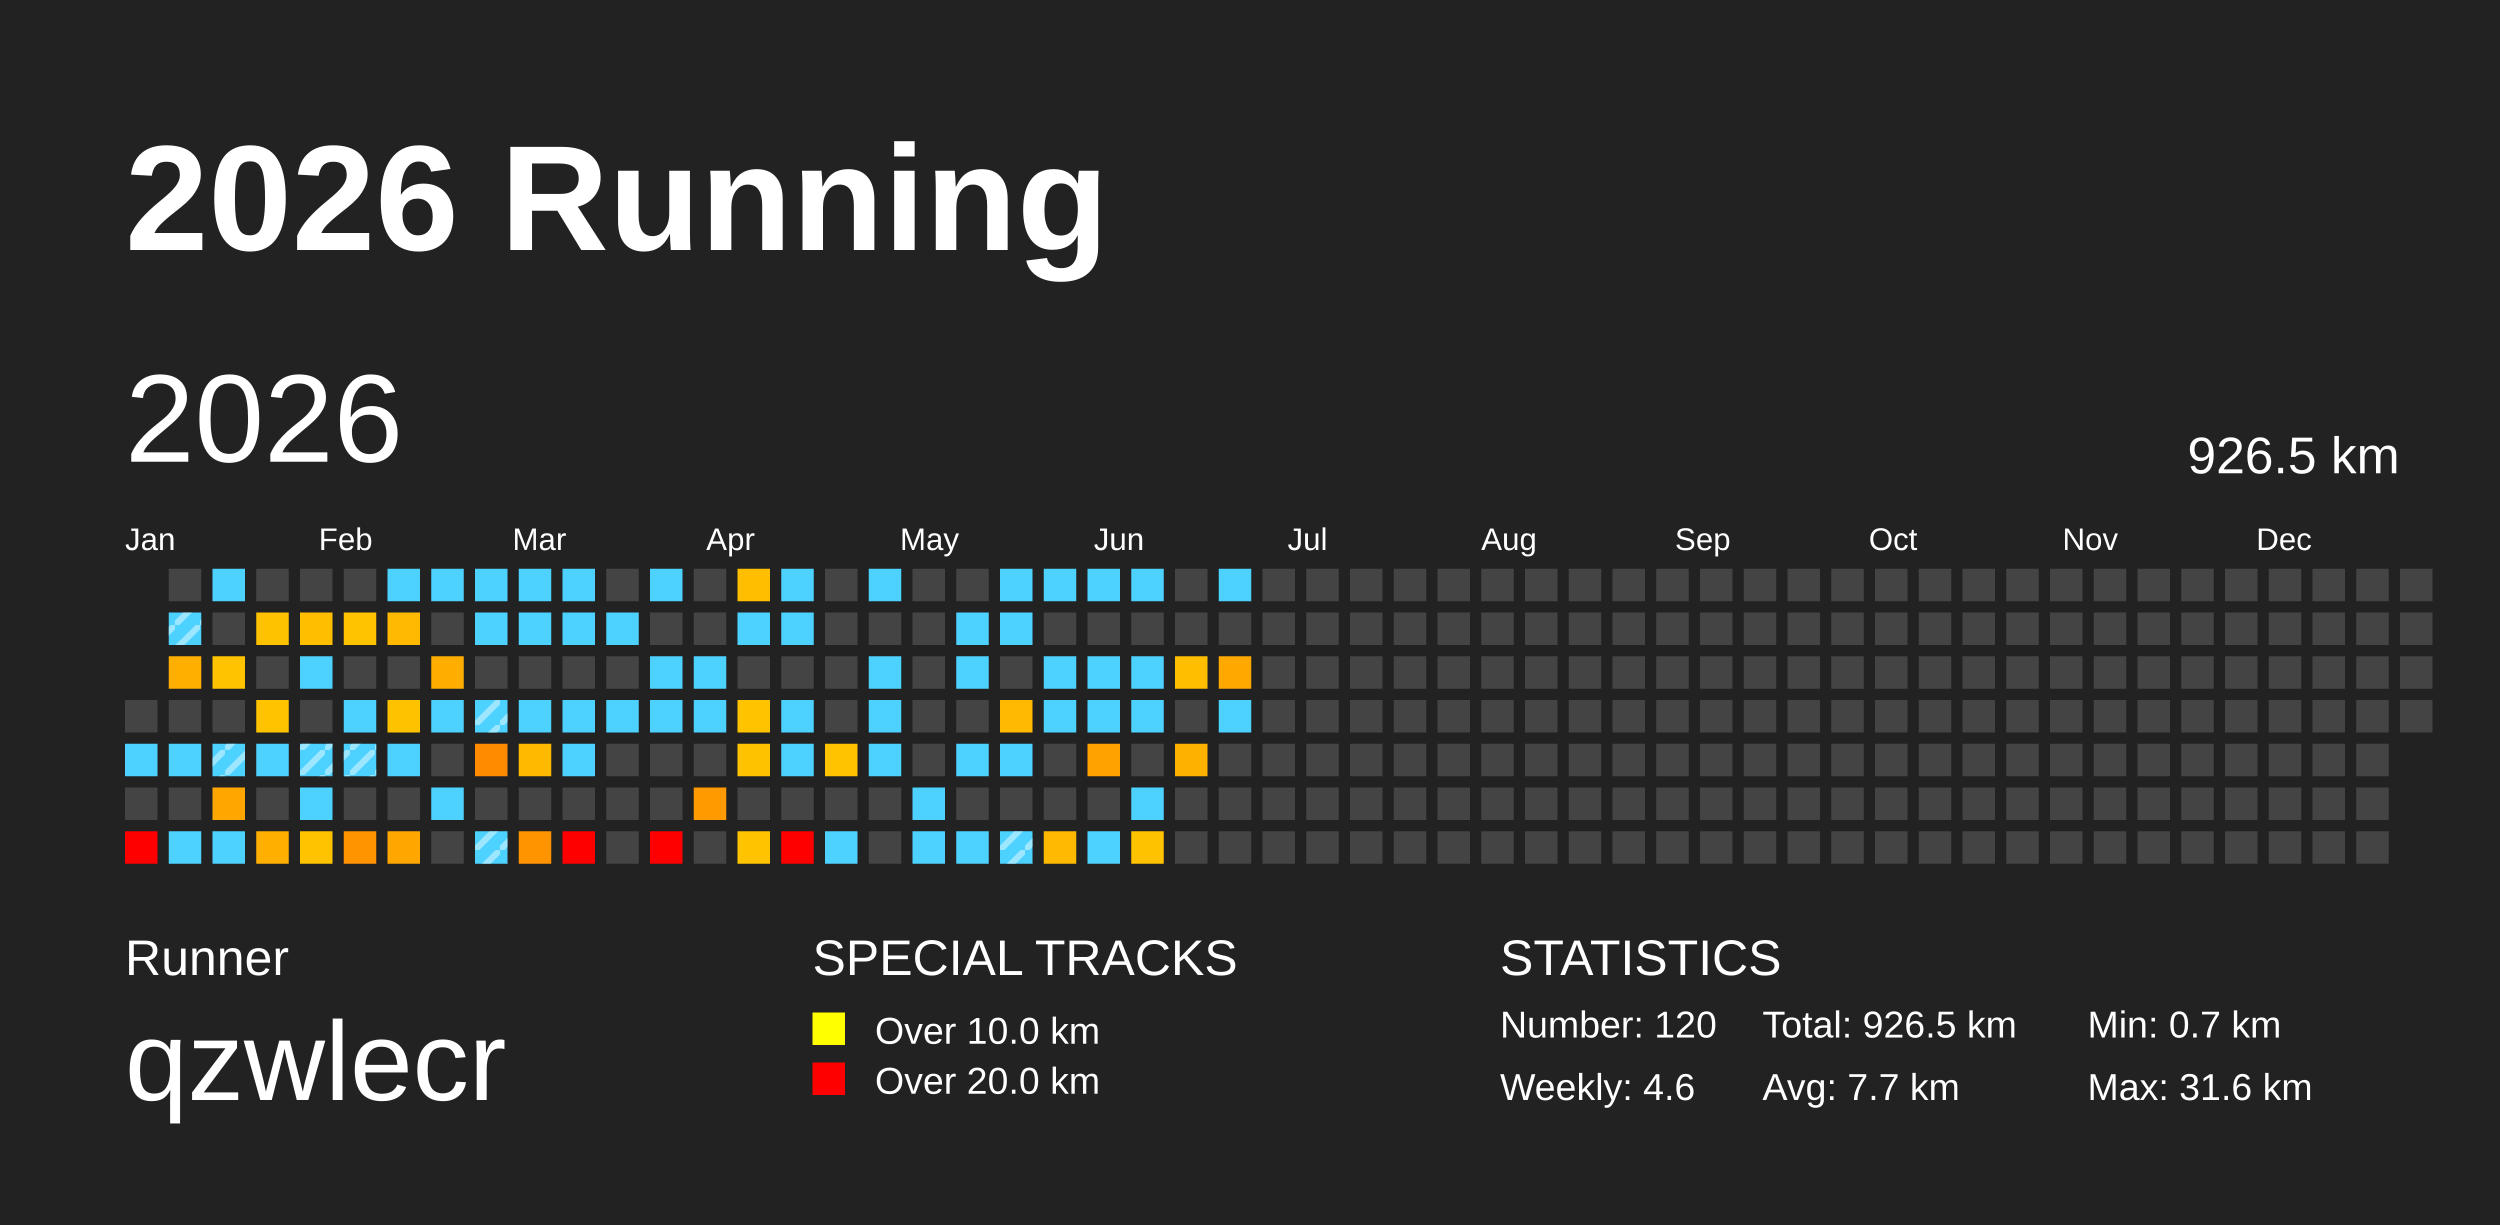
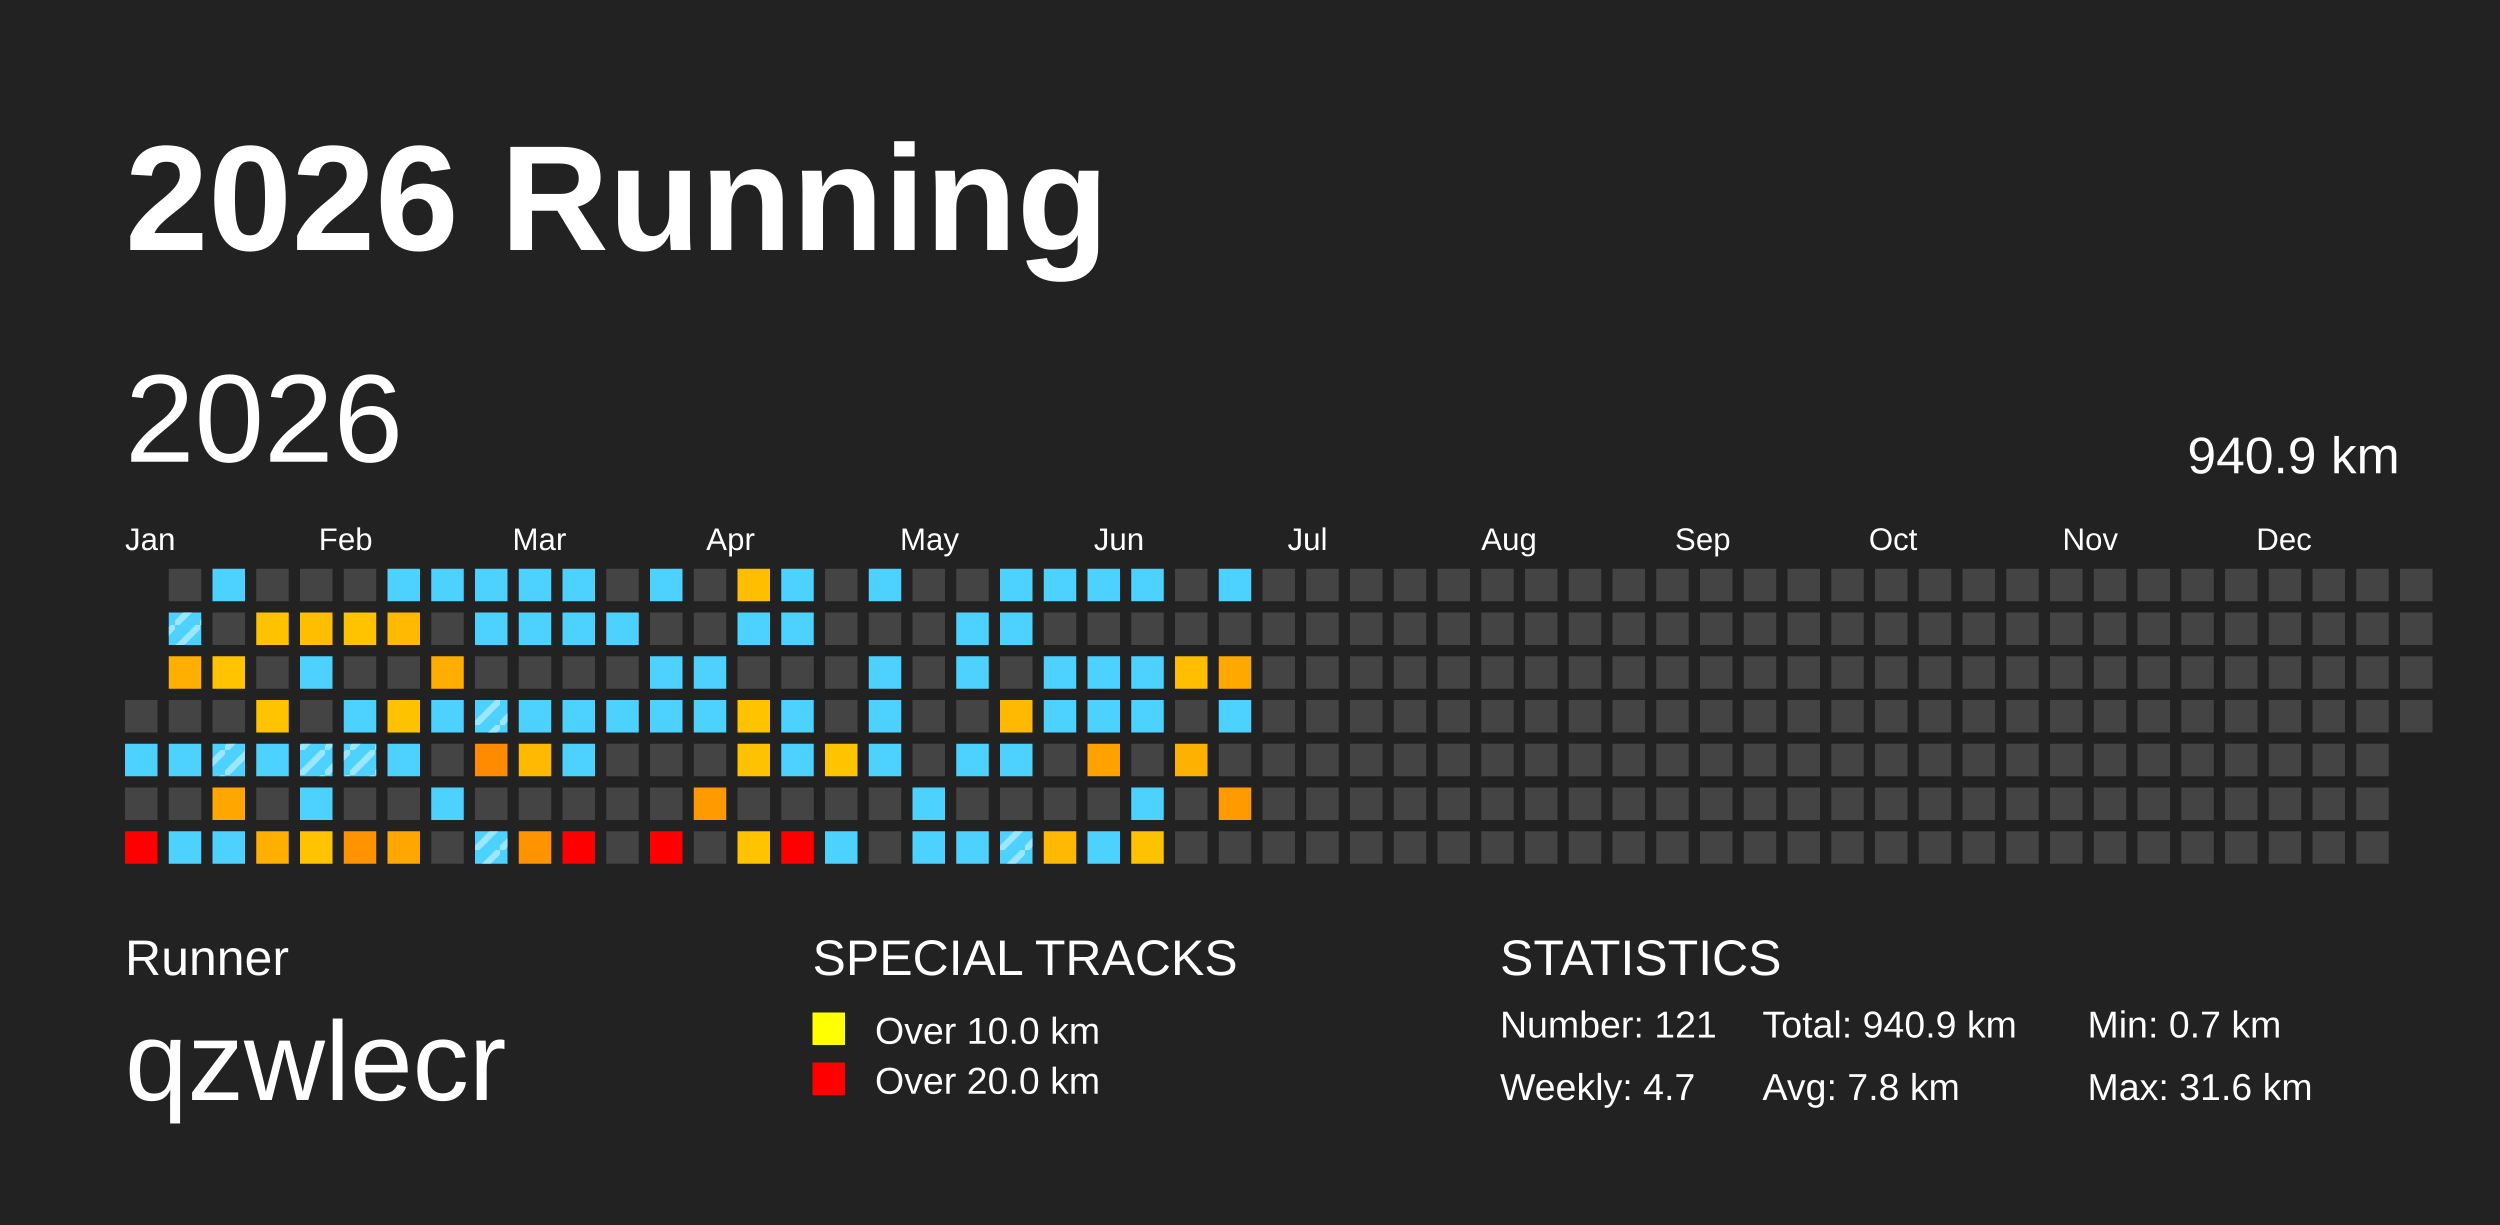
<svg xmlns="http://www.w3.org/2000/svg" baseProfile="full" height="98mm" version="1.1" viewBox="0,0,200,98" width="200mm">
  <defs>
    <pattern height="2" id="indoor-stripe" patternUnits="userSpaceOnUse" width="2">
      <line stroke="white" stroke-opacity="0.45" stroke-width="0.5" x1="0" x2="2" y1="2" y2="0" />
    </pattern>
  </defs>
  <rect fill="#222222" height="98" width="200" x="0" y="0" />
  <text fill="#FFFFFF" style="font-size:12px; font-family:Arial; font-weight:bold;" x="10" y="20">2026 Running</text>
  <text fill="#FFFFFF" style="font-size:4px; font-family:Arial" x="10" y="78">Runner</text>
  <text fill="#FFFFFF" style="font-size:9px; font-family:Arial" x="10" y="88">qzwlecr</text>
  <text fill="#FFFFFF" style="font-size:4px; font-family:Arial" x="65" y="78">SPECIAL TRACKS</text>
  <rect fill="yellow" height="2.6" width="2.6" x="65" y="81" />
  <text fill="#FFFFFF" style="font-size:3px; font-family:Arial" x="70" y="83.5">Over 10.0 km</text>
  <rect fill="red" height="2.6" width="2.6" x="65" y="85" />
  <text fill="#FFFFFF" style="font-size:3px; font-family:Arial" x="70" y="87.5">Over 20.0 km</text>
  <text fill="#FFFFFF" style="font-size:4px; font-family:Arial" x="120" y="78">STATISTICS</text>
-   <text fill="#FFFFFF" style="font-size:3px; font-family:Arial" x="120" y="83">Number: 120</text>
-   <text fill="#FFFFFF" style="font-size:3px; font-family:Arial" x="120" y="88">Weekly: 4.6</text>
-   <text fill="#FFFFFF" style="font-size:3px; font-family:Arial" x="141" y="83">Total: 926.5 km</text>
-   <text fill="#FFFFFF" style="font-size:3px; font-family:Arial" x="141" y="88">Avg: 7.7 km</text>
+   <text fill="#FFFFFF" style="font-size:3px; font-family:Arial" x="120" y="83">Number: 121</text>
+   <text fill="#FFFFFF" style="font-size:3px; font-family:Arial" x="120" y="88">Weekly: 4.7</text>
+   <text fill="#FFFFFF" style="font-size:3px; font-family:Arial" x="141" y="83">Total: 940.9 km</text>
+   <text fill="#FFFFFF" style="font-size:3px; font-family:Arial" x="141" y="88">Avg: 7.8 km</text>
  <text fill="#FFFFFF" style="font-size:3px; font-family:Arial" x="167" y="83">Min: 0.7 km</text>
  <text fill="#FFFFFF" style="font-size:3px; font-family:Arial" x="167" y="88">Max: 31.6 km</text>
  <text dominant-baseline="hanging" fill="#FFFFFF" style="font-size:10.0px; font-family:Arial;" x="10" y="30">2026</text>
-   <text dominant-baseline="hanging" fill="#FFFFFF" style="font-size:4.125px; font-family:Arial;" x="175" y="35">926.5 km</text>
+   <text dominant-baseline="hanging" fill="#FFFFFF" style="font-size:4.125px; font-family:Arial;" x="175" y="35">940.9 km</text>
  <text fill="#FFFFFF" style="font-size:2.5px; font-family:Arial" x="10.0" y="44">Jan</text>
  <text fill="#FFFFFF" style="font-size:2.5px; font-family:Arial" x="25.5" y="44">Feb</text>
  <text fill="#FFFFFF" style="font-size:2.5px; font-family:Arial" x="41.0" y="44">Mar</text>
  <text fill="#FFFFFF" style="font-size:2.5px; font-family:Arial" x="56.5" y="44">Apr</text>
  <text fill="#FFFFFF" style="font-size:2.5px; font-family:Arial" x="72.0" y="44">May</text>
  <text fill="#FFFFFF" style="font-size:2.5px; font-family:Arial" x="87.5" y="44">Jun</text>
  <text fill="#FFFFFF" style="font-size:2.5px; font-family:Arial" x="103.0" y="44">Jul</text>
  <text fill="#FFFFFF" style="font-size:2.5px; font-family:Arial" x="118.5" y="44">Aug</text>
  <text fill="#FFFFFF" style="font-size:2.5px; font-family:Arial" x="134.0" y="44">Sep</text>
  <text fill="#FFFFFF" style="font-size:2.5px; font-family:Arial" x="149.5" y="44">Oct</text>
  <text fill="#FFFFFF" style="font-size:2.5px; font-family:Arial" x="165.0" y="44">Nov</text>
  <text fill="#FFFFFF" style="font-size:2.5px; font-family:Arial" x="180.5" y="44">Dec</text>
  <rect fill="#444444" height="2.6" width="2.6" x="10.0" y="56.0" />
  <rect fill="#4dd2ff" height="2.6" width="2.6" x="10.0" y="59.5" />
  <rect fill="#444444" height="2.6" width="2.6" x="10.0" y="63.0" />
  <rect fill="red" height="2.6" width="2.6" x="10.0" y="66.5" />
  <rect fill="#444444" height="2.6" width="2.6" x="13.5" y="45.5" />
  <rect fill="#4dd2ff" height="2.6" width="2.6" x="13.5" y="49.0" />
  <rect fill="url(#indoor-stripe)" height="2.6" style="pointer-events: none;" width="2.6" x="13.5" y="49.0" />
  <rect fill="#ffaf00" height="2.6" width="2.6" x="13.5" y="52.5" />
  <rect fill="#444444" height="2.6" width="2.6" x="13.5" y="56.0" />
  <rect fill="#4dd2ff" height="2.6" width="2.6" x="13.5" y="59.5" />
  <rect fill="#444444" height="2.6" width="2.6" x="13.5" y="63.0" />
  <rect fill="#4dd2ff" height="2.6" width="2.6" x="13.5" y="66.5" />
  <rect fill="#4dd2ff" height="2.6" width="2.6" x="17.0" y="45.5" />
  <rect fill="#444444" height="2.6" width="2.6" x="17.0" y="49.0" />
  <rect fill="#ffc300" height="2.6" width="2.6" x="17.0" y="52.5" />
  <rect fill="#444444" height="2.6" width="2.6" x="17.0" y="56.0" />
  <rect fill="#4dd2ff" height="2.6" width="2.6" x="17.0" y="59.5" />
  <rect fill="url(#indoor-stripe)" height="2.6" style="pointer-events: none;" width="2.6" x="17.0" y="59.5" />
  <rect fill="#ffa700" height="2.6" width="2.6" x="17.0" y="63.0" />
  <rect fill="#4dd2ff" height="2.6" width="2.6" x="17.0" y="66.5" />
  <rect fill="#444444" height="2.6" width="2.6" x="20.5" y="45.5" />
  <rect fill="#ffc200" height="2.6" width="2.6" x="20.5" y="49.0" />
  <rect fill="#444444" height="2.6" width="2.6" x="20.5" y="52.5" />
  <rect fill="#ffc300" height="2.6" width="2.6" x="20.5" y="56.0" />
  <rect fill="#4dd2ff" height="2.6" width="2.6" x="20.5" y="59.5" />
  <rect fill="#444444" height="2.6" width="2.6" x="20.5" y="63.0" />
  <rect fill="#ffaf00" height="2.6" width="2.6" x="20.5" y="66.5" />
  <rect fill="#444444" height="2.6" width="2.6" x="24.0" y="45.5" />
  <rect fill="#ffbf00" height="2.6" width="2.6" x="24.0" y="49.0" />
  <rect fill="#4dd2ff" height="2.6" width="2.6" x="24.0" y="52.5" />
  <rect fill="#444444" height="2.6" width="2.6" x="24.0" y="56.0" />
  <rect fill="#4dd2ff" height="2.6" width="2.6" x="24.0" y="59.5" />
  <rect fill="url(#indoor-stripe)" height="2.6" style="pointer-events: none;" width="2.6" x="24.0" y="59.5" />
  <rect fill="#4dd2ff" height="2.6" width="2.6" x="24.0" y="63.0" />
  <rect fill="#ffc300" height="2.6" width="2.6" x="24.0" y="66.5" />
  <rect fill="#444444" height="2.6" width="2.6" x="27.5" y="45.5" />
  <rect fill="#ffc300" height="2.6" width="2.6" x="27.5" y="49.0" />
  <rect fill="#444444" height="2.6" width="2.6" x="27.5" y="52.5" />
  <rect fill="#4dd2ff" height="2.6" width="2.6" x="27.5" y="56.0" />
  <rect fill="#4dd2ff" height="2.6" width="2.6" x="27.5" y="59.5" />
  <rect fill="url(#indoor-stripe)" height="2.6" style="pointer-events: none;" width="2.6" x="27.5" y="59.5" />
  <rect fill="#444444" height="2.6" width="2.6" x="27.5" y="63.0" />
  <rect fill="#ff9300" height="2.6" width="2.6" x="27.5" y="66.5" />
  <rect fill="#4dd2ff" height="2.6" width="2.6" x="31.0" y="45.5" />
  <rect fill="#ffb900" height="2.6" width="2.6" x="31.0" y="49.0" />
  <rect fill="#444444" height="2.6" width="2.6" x="31.0" y="52.5" />
  <rect fill="#ffc200" height="2.6" width="2.6" x="31.0" y="56.0" />
  <rect fill="#4dd2ff" height="2.6" width="2.6" x="31.0" y="59.5" />
  <rect fill="#444444" height="2.6" width="2.6" x="31.0" y="63.0" />
  <rect fill="#ffa600" height="2.6" width="2.6" x="31.0" y="66.5" />
  <rect fill="#4dd2ff" height="2.6" width="2.6" x="34.5" y="45.5" />
  <rect fill="#444444" height="2.6" width="2.6" x="34.5" y="49.0" />
  <rect fill="#ffae00" height="2.6" width="2.6" x="34.5" y="52.5" />
  <rect fill="#4dd2ff" height="2.6" width="2.6" x="34.5" y="56.0" />
  <rect fill="#444444" height="2.6" width="2.6" x="34.5" y="59.5" />
  <rect fill="#4dd2ff" height="2.6" width="2.6" x="34.5" y="63.0" />
  <rect fill="#444444" height="2.6" width="2.6" x="34.5" y="66.5" />
  <rect fill="#4dd2ff" height="2.6" width="2.6" x="38.0" y="45.5" />
  <rect fill="#4dd2ff" height="2.6" width="2.6" x="38.0" y="49.0" />
  <rect fill="#444444" height="2.6" width="2.6" x="38.0" y="52.5" />
  <rect fill="#4dd2ff" height="2.6" width="2.6" x="38.0" y="56.0" />
  <rect fill="url(#indoor-stripe)" height="2.6" style="pointer-events: none;" width="2.6" x="38.0" y="56.0" />
  <rect fill="#ff8c00" height="2.6" width="2.6" x="38.0" y="59.5" />
  <rect fill="#444444" height="2.6" width="2.6" x="38.0" y="63.0" />
  <rect fill="#4dd2ff" height="2.6" width="2.6" x="38.0" y="66.5" />
  <rect fill="url(#indoor-stripe)" height="2.6" style="pointer-events: none;" width="2.6" x="38.0" y="66.5" />
  <rect fill="#4dd2ff" height="2.6" width="2.6" x="41.5" y="45.5" />
  <rect fill="#4dd2ff" height="2.6" width="2.6" x="41.5" y="49.0" />
  <rect fill="#444444" height="2.6" width="2.6" x="41.5" y="52.5" />
  <rect fill="#4dd2ff" height="2.6" width="2.6" x="41.5" y="56.0" />
  <rect fill="#ffba00" height="2.6" width="2.6" x="41.5" y="59.5" />
  <rect fill="#444444" height="2.6" width="2.6" x="41.5" y="63.0" />
  <rect fill="#ff9400" height="2.6" width="2.6" x="41.5" y="66.5" />
  <rect fill="#4dd2ff" height="2.6" width="2.6" x="45.0" y="45.5" />
  <rect fill="#4dd2ff" height="2.6" width="2.6" x="45.0" y="49.0" />
  <rect fill="#444444" height="2.6" width="2.6" x="45.0" y="52.5" />
  <rect fill="#4dd2ff" height="2.6" width="2.6" x="45.0" y="56.0" />
  <rect fill="#4dd2ff" height="2.6" width="2.6" x="45.0" y="59.5" />
  <rect fill="#444444" height="2.6" width="2.6" x="45.0" y="63.0" />
  <rect fill="red" height="2.6" width="2.6" x="45.0" y="66.5" />
  <rect fill="#444444" height="2.6" width="2.6" x="48.5" y="45.5" />
  <rect fill="#4dd2ff" height="2.6" width="2.6" x="48.5" y="49.0" />
  <rect fill="#444444" height="2.6" width="2.6" x="48.5" y="52.5" />
  <rect fill="#4dd2ff" height="2.6" width="2.6" x="48.5" y="56.0" />
  <rect fill="#444444" height="2.6" width="2.6" x="48.5" y="59.5" />
  <rect fill="#444444" height="2.6" width="2.6" x="48.5" y="63.0" />
  <rect fill="#444444" height="2.6" width="2.6" x="48.5" y="66.5" />
  <rect fill="#4dd2ff" height="2.6" width="2.6" x="52.0" y="45.5" />
  <rect fill="#444444" height="2.6" width="2.6" x="52.0" y="49.0" />
  <rect fill="#4dd2ff" height="2.6" width="2.6" x="52.0" y="52.5" />
  <rect fill="#4dd2ff" height="2.6" width="2.6" x="52.0" y="56.0" />
  <rect fill="#444444" height="2.6" width="2.6" x="52.0" y="59.5" />
  <rect fill="#444444" height="2.6" width="2.6" x="52.0" y="63.0" />
  <rect fill="red" height="2.6" width="2.6" x="52.0" y="66.5" />
  <rect fill="#444444" height="2.6" width="2.6" x="55.5" y="45.5" />
  <rect fill="#444444" height="2.6" width="2.6" x="55.5" y="49.0" />
  <rect fill="#4dd2ff" height="2.6" width="2.6" x="55.5" y="52.5" />
  <rect fill="#4dd2ff" height="2.6" width="2.6" x="55.5" y="56.0" />
  <rect fill="#444444" height="2.6" width="2.6" x="55.5" y="59.5" />
  <rect fill="#ff9a00" height="2.6" width="2.6" x="55.5" y="63.0" />
  <rect fill="#444444" height="2.6" width="2.6" x="55.5" y="66.5" />
  <rect fill="#ffbe00" height="2.6" width="2.6" x="59.0" y="45.5" />
  <rect fill="#4dd2ff" height="2.6" width="2.6" x="59.0" y="49.0" />
  <rect fill="#444444" height="2.6" width="2.6" x="59.0" y="52.5" />
  <rect fill="#ffc300" height="2.6" width="2.6" x="59.0" y="56.0" />
  <rect fill="#ffc200" height="2.6" width="2.6" x="59.0" y="59.5" />
  <rect fill="#444444" height="2.6" width="2.6" x="59.0" y="63.0" />
  <rect fill="#ffc300" height="2.6" width="2.6" x="59.0" y="66.5" />
  <rect fill="#4dd2ff" height="2.6" width="2.6" x="62.5" y="45.5" />
  <rect fill="#4dd2ff" height="2.6" width="2.6" x="62.5" y="49.0" />
  <rect fill="#444444" height="2.6" width="2.6" x="62.5" y="52.5" />
  <rect fill="#4dd2ff" height="2.6" width="2.6" x="62.5" y="56.0" />
  <rect fill="#4dd2ff" height="2.6" width="2.6" x="62.5" y="59.5" />
  <rect fill="#444444" height="2.6" width="2.6" x="62.5" y="63.0" />
  <rect fill="red" height="2.6" width="2.6" x="62.5" y="66.5" />
  <rect fill="#444444" height="2.6" width="2.6" x="66.0" y="45.5" />
  <rect fill="#444444" height="2.6" width="2.6" x="66.0" y="49.0" />
  <rect fill="#444444" height="2.6" width="2.6" x="66.0" y="52.5" />
  <rect fill="#444444" height="2.6" width="2.6" x="66.0" y="56.0" />
  <rect fill="#ffc300" height="2.6" width="2.6" x="66.0" y="59.5" />
  <rect fill="#444444" height="2.6" width="2.6" x="66.0" y="63.0" />
  <rect fill="#4dd2ff" height="2.6" width="2.6" x="66.0" y="66.5" />
  <rect fill="#4dd2ff" height="2.6" width="2.6" x="69.5" y="45.5" />
  <rect fill="#444444" height="2.6" width="2.6" x="69.5" y="49.0" />
  <rect fill="#4dd2ff" height="2.6" width="2.6" x="69.5" y="52.5" />
  <rect fill="#4dd2ff" height="2.6" width="2.6" x="69.5" y="56.0" />
  <rect fill="#4dd2ff" height="2.6" width="2.6" x="69.5" y="59.5" />
  <rect fill="#444444" height="2.6" width="2.6" x="69.5" y="63.0" />
  <rect fill="#444444" height="2.6" width="2.6" x="69.5" y="66.5" />
  <rect fill="#444444" height="2.6" width="2.6" x="73.0" y="45.5" />
  <rect fill="#444444" height="2.6" width="2.6" x="73.0" y="49.0" />
  <rect fill="#444444" height="2.6" width="2.6" x="73.0" y="52.5" />
  <rect fill="#444444" height="2.6" width="2.6" x="73.0" y="56.0" />
  <rect fill="#444444" height="2.6" width="2.6" x="73.0" y="59.5" />
  <rect fill="#4dd2ff" height="2.6" width="2.6" x="73.0" y="63.0" />
  <rect fill="#4dd2ff" height="2.6" width="2.6" x="73.0" y="66.5" />
  <rect fill="#444444" height="2.6" width="2.6" x="76.5" y="45.5" />
  <rect fill="#4dd2ff" height="2.6" width="2.6" x="76.5" y="49.0" />
  <rect fill="#4dd2ff" height="2.6" width="2.6" x="76.5" y="52.5" />
  <rect fill="#444444" height="2.6" width="2.6" x="76.5" y="56.0" />
  <rect fill="#4dd2ff" height="2.6" width="2.6" x="76.5" y="59.5" />
  <rect fill="#444444" height="2.6" width="2.6" x="76.5" y="63.0" />
  <rect fill="#4dd2ff" height="2.6" width="2.6" x="76.5" y="66.5" />
  <rect fill="#4dd2ff" height="2.6" width="2.6" x="80.0" y="45.5" />
  <rect fill="#4dd2ff" height="2.6" width="2.6" x="80.0" y="49.0" />
  <rect fill="#444444" height="2.6" width="2.6" x="80.0" y="52.5" />
  <rect fill="#ffb900" height="2.6" width="2.6" x="80.0" y="56.0" />
  <rect fill="#4dd2ff" height="2.6" width="2.6" x="80.0" y="59.5" />
  <rect fill="#444444" height="2.6" width="2.6" x="80.0" y="63.0" />
  <rect fill="#4dd2ff" height="2.6" width="2.6" x="80.0" y="66.5" />
  <rect fill="url(#indoor-stripe)" height="2.6" style="pointer-events: none;" width="2.6" x="80.0" y="66.5" />
  <rect fill="#4dd2ff" height="2.6" width="2.6" x="83.5" y="45.5" />
  <rect fill="#444444" height="2.6" width="2.6" x="83.5" y="49.0" />
  <rect fill="#4dd2ff" height="2.6" width="2.6" x="83.5" y="52.5" />
  <rect fill="#4dd2ff" height="2.6" width="2.6" x="83.5" y="56.0" />
  <rect fill="#444444" height="2.6" width="2.6" x="83.5" y="59.5" />
  <rect fill="#444444" height="2.6" width="2.6" x="83.5" y="63.0" />
  <rect fill="#ffb900" height="2.6" width="2.6" x="83.5" y="66.5" />
  <rect fill="#4dd2ff" height="2.6" width="2.6" x="87.0" y="45.5" />
  <rect fill="#444444" height="2.6" width="2.6" x="87.0" y="49.0" />
  <rect fill="#4dd2ff" height="2.6" width="2.6" x="87.0" y="52.5" />
  <rect fill="#4dd2ff" height="2.6" width="2.6" x="87.0" y="56.0" />
  <rect fill="#ffa200" height="2.6" width="2.6" x="87.0" y="59.5" />
  <rect fill="#444444" height="2.6" width="2.6" x="87.0" y="63.0" />
  <rect fill="#4dd2ff" height="2.6" width="2.6" x="87.0" y="66.5" />
  <rect fill="#4dd2ff" height="2.6" width="2.6" x="90.5" y="45.5" />
  <rect fill="#444444" height="2.6" width="2.6" x="90.5" y="49.0" />
  <rect fill="#4dd2ff" height="2.6" width="2.6" x="90.5" y="52.5" />
  <rect fill="#4dd2ff" height="2.6" width="2.6" x="90.5" y="56.0" />
  <rect fill="#444444" height="2.6" width="2.6" x="90.5" y="59.5" />
  <rect fill="#4dd2ff" height="2.6" width="2.6" x="90.5" y="63.0" />
  <rect fill="#ffc200" height="2.6" width="2.6" x="90.5" y="66.5" />
  <rect fill="#444444" height="2.6" width="2.6" x="94.0" y="45.5" />
  <rect fill="#444444" height="2.6" width="2.6" x="94.0" y="49.0" />
  <rect fill="#ffbe00" height="2.6" width="2.6" x="94.0" y="52.5" />
  <rect fill="#444444" height="2.6" width="2.6" x="94.0" y="56.0" />
  <rect fill="#ffb100" height="2.6" width="2.6" x="94.0" y="59.5" />
  <rect fill="#444444" height="2.6" width="2.6" x="94.0" y="63.0" />
  <rect fill="#444444" height="2.6" width="2.6" x="94.0" y="66.5" />
  <rect fill="#4dd2ff" height="2.6" width="2.6" x="97.5" y="45.5" />
  <rect fill="#444444" height="2.6" width="2.6" x="97.5" y="49.0" />
  <rect fill="#ffa800" height="2.6" width="2.6" x="97.5" y="52.5" />
  <rect fill="#4dd2ff" height="2.6" width="2.6" x="97.5" y="56.0" />
  <rect fill="#444444" height="2.6" width="2.6" x="97.5" y="59.5" />
-   <rect fill="#444444" height="2.6" width="2.6" x="97.5" y="63.0" />
+   <rect fill="#ff9b00" height="2.6" width="2.6" x="97.5" y="63.0" />
  <rect fill="#444444" height="2.6" width="2.6" x="97.5" y="66.5" />
  <rect fill="#444444" height="2.6" width="2.6" x="101.0" y="45.5" />
  <rect fill="#444444" height="2.6" width="2.6" x="101.0" y="49.0" />
  <rect fill="#444444" height="2.6" width="2.6" x="101.0" y="52.5" />
  <rect fill="#444444" height="2.6" width="2.6" x="101.0" y="56.0" />
  <rect fill="#444444" height="2.6" width="2.6" x="101.0" y="59.5" />
  <rect fill="#444444" height="2.6" width="2.6" x="101.0" y="63.0" />
  <rect fill="#444444" height="2.6" width="2.6" x="101.0" y="66.5" />
  <rect fill="#444444" height="2.6" width="2.6" x="104.5" y="45.5" />
  <rect fill="#444444" height="2.6" width="2.6" x="104.5" y="49.0" />
  <rect fill="#444444" height="2.6" width="2.6" x="104.5" y="52.5" />
  <rect fill="#444444" height="2.6" width="2.6" x="104.5" y="56.0" />
  <rect fill="#444444" height="2.6" width="2.6" x="104.5" y="59.5" />
  <rect fill="#444444" height="2.6" width="2.6" x="104.5" y="63.0" />
  <rect fill="#444444" height="2.6" width="2.6" x="104.5" y="66.5" />
  <rect fill="#444444" height="2.6" width="2.6" x="108.0" y="45.5" />
  <rect fill="#444444" height="2.6" width="2.6" x="108.0" y="49.0" />
  <rect fill="#444444" height="2.6" width="2.6" x="108.0" y="52.5" />
  <rect fill="#444444" height="2.6" width="2.6" x="108.0" y="56.0" />
  <rect fill="#444444" height="2.6" width="2.6" x="108.0" y="59.5" />
  <rect fill="#444444" height="2.6" width="2.6" x="108.0" y="63.0" />
  <rect fill="#444444" height="2.6" width="2.6" x="108.0" y="66.5" />
  <rect fill="#444444" height="2.6" width="2.6" x="111.5" y="45.5" />
  <rect fill="#444444" height="2.6" width="2.6" x="111.5" y="49.0" />
  <rect fill="#444444" height="2.6" width="2.6" x="111.5" y="52.5" />
  <rect fill="#444444" height="2.6" width="2.6" x="111.5" y="56.0" />
  <rect fill="#444444" height="2.6" width="2.6" x="111.5" y="59.5" />
  <rect fill="#444444" height="2.6" width="2.6" x="111.5" y="63.0" />
  <rect fill="#444444" height="2.6" width="2.6" x="111.5" y="66.5" />
  <rect fill="#444444" height="2.6" width="2.6" x="115.0" y="45.5" />
  <rect fill="#444444" height="2.6" width="2.6" x="115.0" y="49.0" />
  <rect fill="#444444" height="2.6" width="2.6" x="115.0" y="52.5" />
  <rect fill="#444444" height="2.6" width="2.6" x="115.0" y="56.0" />
  <rect fill="#444444" height="2.6" width="2.6" x="115.0" y="59.5" />
  <rect fill="#444444" height="2.6" width="2.6" x="115.0" y="63.0" />
  <rect fill="#444444" height="2.6" width="2.6" x="115.0" y="66.5" />
  <rect fill="#444444" height="2.6" width="2.6" x="118.5" y="45.5" />
  <rect fill="#444444" height="2.6" width="2.6" x="118.5" y="49.0" />
  <rect fill="#444444" height="2.6" width="2.6" x="118.5" y="52.5" />
  <rect fill="#444444" height="2.6" width="2.6" x="118.5" y="56.0" />
  <rect fill="#444444" height="2.6" width="2.6" x="118.5" y="59.5" />
  <rect fill="#444444" height="2.6" width="2.6" x="118.5" y="63.0" />
  <rect fill="#444444" height="2.6" width="2.6" x="118.5" y="66.5" />
  <rect fill="#444444" height="2.6" width="2.6" x="122.0" y="45.5" />
  <rect fill="#444444" height="2.6" width="2.6" x="122.0" y="49.0" />
  <rect fill="#444444" height="2.6" width="2.6" x="122.0" y="52.5" />
  <rect fill="#444444" height="2.6" width="2.6" x="122.0" y="56.0" />
  <rect fill="#444444" height="2.6" width="2.6" x="122.0" y="59.5" />
  <rect fill="#444444" height="2.6" width="2.6" x="122.0" y="63.0" />
  <rect fill="#444444" height="2.6" width="2.6" x="122.0" y="66.5" />
  <rect fill="#444444" height="2.6" width="2.6" x="125.5" y="45.5" />
  <rect fill="#444444" height="2.6" width="2.6" x="125.5" y="49.0" />
  <rect fill="#444444" height="2.6" width="2.6" x="125.5" y="52.5" />
  <rect fill="#444444" height="2.6" width="2.6" x="125.5" y="56.0" />
  <rect fill="#444444" height="2.6" width="2.6" x="125.5" y="59.5" />
  <rect fill="#444444" height="2.6" width="2.6" x="125.5" y="63.0" />
  <rect fill="#444444" height="2.6" width="2.6" x="125.5" y="66.5" />
  <rect fill="#444444" height="2.6" width="2.6" x="129.0" y="45.5" />
  <rect fill="#444444" height="2.6" width="2.6" x="129.0" y="49.0" />
  <rect fill="#444444" height="2.6" width="2.6" x="129.0" y="52.5" />
  <rect fill="#444444" height="2.6" width="2.6" x="129.0" y="56.0" />
  <rect fill="#444444" height="2.6" width="2.6" x="129.0" y="59.5" />
  <rect fill="#444444" height="2.6" width="2.6" x="129.0" y="63.0" />
  <rect fill="#444444" height="2.6" width="2.6" x="129.0" y="66.5" />
  <rect fill="#444444" height="2.6" width="2.6" x="132.5" y="45.5" />
  <rect fill="#444444" height="2.6" width="2.6" x="132.5" y="49.0" />
  <rect fill="#444444" height="2.6" width="2.6" x="132.5" y="52.5" />
  <rect fill="#444444" height="2.6" width="2.6" x="132.5" y="56.0" />
  <rect fill="#444444" height="2.6" width="2.6" x="132.5" y="59.5" />
  <rect fill="#444444" height="2.6" width="2.6" x="132.5" y="63.0" />
  <rect fill="#444444" height="2.6" width="2.6" x="132.5" y="66.5" />
  <rect fill="#444444" height="2.6" width="2.6" x="136.0" y="45.5" />
  <rect fill="#444444" height="2.6" width="2.6" x="136.0" y="49.0" />
  <rect fill="#444444" height="2.6" width="2.6" x="136.0" y="52.5" />
  <rect fill="#444444" height="2.6" width="2.6" x="136.0" y="56.0" />
  <rect fill="#444444" height="2.6" width="2.6" x="136.0" y="59.5" />
  <rect fill="#444444" height="2.6" width="2.6" x="136.0" y="63.0" />
  <rect fill="#444444" height="2.6" width="2.6" x="136.0" y="66.5" />
  <rect fill="#444444" height="2.6" width="2.6" x="139.5" y="45.5" />
  <rect fill="#444444" height="2.6" width="2.6" x="139.5" y="49.0" />
  <rect fill="#444444" height="2.6" width="2.6" x="139.5" y="52.5" />
  <rect fill="#444444" height="2.6" width="2.6" x="139.5" y="56.0" />
  <rect fill="#444444" height="2.6" width="2.6" x="139.5" y="59.5" />
  <rect fill="#444444" height="2.6" width="2.6" x="139.5" y="63.0" />
  <rect fill="#444444" height="2.6" width="2.6" x="139.5" y="66.5" />
  <rect fill="#444444" height="2.6" width="2.6" x="143.0" y="45.5" />
  <rect fill="#444444" height="2.6" width="2.6" x="143.0" y="49.0" />
  <rect fill="#444444" height="2.6" width="2.6" x="143.0" y="52.5" />
  <rect fill="#444444" height="2.6" width="2.6" x="143.0" y="56.0" />
  <rect fill="#444444" height="2.6" width="2.6" x="143.0" y="59.5" />
  <rect fill="#444444" height="2.6" width="2.6" x="143.0" y="63.0" />
  <rect fill="#444444" height="2.6" width="2.6" x="143.0" y="66.5" />
  <rect fill="#444444" height="2.6" width="2.6" x="146.5" y="45.5" />
  <rect fill="#444444" height="2.6" width="2.6" x="146.5" y="49.0" />
  <rect fill="#444444" height="2.6" width="2.6" x="146.5" y="52.5" />
  <rect fill="#444444" height="2.6" width="2.6" x="146.5" y="56.0" />
  <rect fill="#444444" height="2.6" width="2.6" x="146.5" y="59.5" />
  <rect fill="#444444" height="2.6" width="2.6" x="146.5" y="63.0" />
  <rect fill="#444444" height="2.6" width="2.6" x="146.5" y="66.5" />
  <rect fill="#444444" height="2.6" width="2.6" x="150.0" y="45.5" />
  <rect fill="#444444" height="2.6" width="2.6" x="150.0" y="49.0" />
  <rect fill="#444444" height="2.6" width="2.6" x="150.0" y="52.5" />
  <rect fill="#444444" height="2.6" width="2.6" x="150.0" y="56.0" />
  <rect fill="#444444" height="2.6" width="2.6" x="150.0" y="59.5" />
  <rect fill="#444444" height="2.6" width="2.6" x="150.0" y="63.0" />
  <rect fill="#444444" height="2.6" width="2.6" x="150.0" y="66.5" />
  <rect fill="#444444" height="2.6" width="2.6" x="153.5" y="45.5" />
  <rect fill="#444444" height="2.6" width="2.6" x="153.5" y="49.0" />
  <rect fill="#444444" height="2.6" width="2.6" x="153.5" y="52.5" />
  <rect fill="#444444" height="2.6" width="2.6" x="153.5" y="56.0" />
  <rect fill="#444444" height="2.6" width="2.6" x="153.5" y="59.5" />
  <rect fill="#444444" height="2.6" width="2.6" x="153.5" y="63.0" />
  <rect fill="#444444" height="2.6" width="2.6" x="153.5" y="66.5" />
  <rect fill="#444444" height="2.6" width="2.6" x="157.0" y="45.5" />
  <rect fill="#444444" height="2.6" width="2.6" x="157.0" y="49.0" />
  <rect fill="#444444" height="2.6" width="2.6" x="157.0" y="52.5" />
  <rect fill="#444444" height="2.6" width="2.6" x="157.0" y="56.0" />
  <rect fill="#444444" height="2.6" width="2.6" x="157.0" y="59.5" />
  <rect fill="#444444" height="2.6" width="2.6" x="157.0" y="63.0" />
  <rect fill="#444444" height="2.6" width="2.6" x="157.0" y="66.5" />
  <rect fill="#444444" height="2.6" width="2.6" x="160.5" y="45.5" />
  <rect fill="#444444" height="2.6" width="2.6" x="160.5" y="49.0" />
  <rect fill="#444444" height="2.6" width="2.6" x="160.5" y="52.5" />
  <rect fill="#444444" height="2.6" width="2.6" x="160.5" y="56.0" />
  <rect fill="#444444" height="2.6" width="2.6" x="160.5" y="59.5" />
  <rect fill="#444444" height="2.6" width="2.6" x="160.5" y="63.0" />
  <rect fill="#444444" height="2.6" width="2.6" x="160.5" y="66.5" />
  <rect fill="#444444" height="2.6" width="2.6" x="164.0" y="45.5" />
  <rect fill="#444444" height="2.6" width="2.6" x="164.0" y="49.0" />
  <rect fill="#444444" height="2.6" width="2.6" x="164.0" y="52.5" />
  <rect fill="#444444" height="2.6" width="2.6" x="164.0" y="56.0" />
  <rect fill="#444444" height="2.6" width="2.6" x="164.0" y="59.5" />
  <rect fill="#444444" height="2.6" width="2.6" x="164.0" y="63.0" />
  <rect fill="#444444" height="2.6" width="2.6" x="164.0" y="66.5" />
  <rect fill="#444444" height="2.6" width="2.6" x="167.5" y="45.5" />
  <rect fill="#444444" height="2.6" width="2.6" x="167.5" y="49.0" />
  <rect fill="#444444" height="2.6" width="2.6" x="167.5" y="52.5" />
  <rect fill="#444444" height="2.6" width="2.6" x="167.5" y="56.0" />
  <rect fill="#444444" height="2.6" width="2.6" x="167.5" y="59.5" />
  <rect fill="#444444" height="2.6" width="2.6" x="167.5" y="63.0" />
  <rect fill="#444444" height="2.6" width="2.6" x="167.5" y="66.5" />
  <rect fill="#444444" height="2.6" width="2.6" x="171.0" y="45.5" />
  <rect fill="#444444" height="2.6" width="2.6" x="171.0" y="49.0" />
  <rect fill="#444444" height="2.6" width="2.6" x="171.0" y="52.5" />
  <rect fill="#444444" height="2.6" width="2.6" x="171.0" y="56.0" />
  <rect fill="#444444" height="2.6" width="2.6" x="171.0" y="59.5" />
  <rect fill="#444444" height="2.6" width="2.6" x="171.0" y="63.0" />
  <rect fill="#444444" height="2.6" width="2.6" x="171.0" y="66.5" />
  <rect fill="#444444" height="2.6" width="2.6" x="174.5" y="45.5" />
  <rect fill="#444444" height="2.6" width="2.6" x="174.5" y="49.0" />
  <rect fill="#444444" height="2.6" width="2.6" x="174.5" y="52.5" />
  <rect fill="#444444" height="2.6" width="2.6" x="174.5" y="56.0" />
  <rect fill="#444444" height="2.6" width="2.6" x="174.5" y="59.5" />
  <rect fill="#444444" height="2.6" width="2.6" x="174.5" y="63.0" />
  <rect fill="#444444" height="2.6" width="2.6" x="174.5" y="66.5" />
  <rect fill="#444444" height="2.6" width="2.6" x="178.0" y="45.5" />
  <rect fill="#444444" height="2.6" width="2.6" x="178.0" y="49.0" />
  <rect fill="#444444" height="2.6" width="2.6" x="178.0" y="52.5" />
  <rect fill="#444444" height="2.6" width="2.6" x="178.0" y="56.0" />
  <rect fill="#444444" height="2.6" width="2.6" x="178.0" y="59.5" />
  <rect fill="#444444" height="2.6" width="2.6" x="178.0" y="63.0" />
  <rect fill="#444444" height="2.6" width="2.6" x="178.0" y="66.5" />
  <rect fill="#444444" height="2.6" width="2.6" x="181.5" y="45.5" />
  <rect fill="#444444" height="2.6" width="2.6" x="181.5" y="49.0" />
  <rect fill="#444444" height="2.6" width="2.6" x="181.5" y="52.5" />
  <rect fill="#444444" height="2.6" width="2.6" x="181.5" y="56.0" />
  <rect fill="#444444" height="2.6" width="2.6" x="181.5" y="59.5" />
  <rect fill="#444444" height="2.6" width="2.6" x="181.5" y="63.0" />
  <rect fill="#444444" height="2.6" width="2.6" x="181.5" y="66.5" />
  <rect fill="#444444" height="2.6" width="2.6" x="185.0" y="45.5" />
  <rect fill="#444444" height="2.6" width="2.6" x="185.0" y="49.0" />
  <rect fill="#444444" height="2.6" width="2.6" x="185.0" y="52.5" />
  <rect fill="#444444" height="2.6" width="2.6" x="185.0" y="56.0" />
  <rect fill="#444444" height="2.6" width="2.6" x="185.0" y="59.5" />
  <rect fill="#444444" height="2.6" width="2.6" x="185.0" y="63.0" />
  <rect fill="#444444" height="2.6" width="2.6" x="185.0" y="66.5" />
  <rect fill="#444444" height="2.6" width="2.6" x="188.5" y="45.5" />
  <rect fill="#444444" height="2.6" width="2.6" x="188.5" y="49.0" />
  <rect fill="#444444" height="2.6" width="2.6" x="188.5" y="52.5" />
  <rect fill="#444444" height="2.6" width="2.6" x="188.5" y="56.0" />
  <rect fill="#444444" height="2.6" width="2.6" x="188.5" y="59.5" />
  <rect fill="#444444" height="2.6" width="2.6" x="188.5" y="63.0" />
  <rect fill="#444444" height="2.6" width="2.6" x="188.5" y="66.5" />
  <rect fill="#444444" height="2.6" width="2.6" x="192.0" y="45.5" />
  <rect fill="#444444" height="2.6" width="2.6" x="192.0" y="49.0" />
  <rect fill="#444444" height="2.6" width="2.6" x="192.0" y="52.5" />
  <rect fill="#444444" height="2.6" width="2.6" x="192.0" y="56.0" />
</svg>
